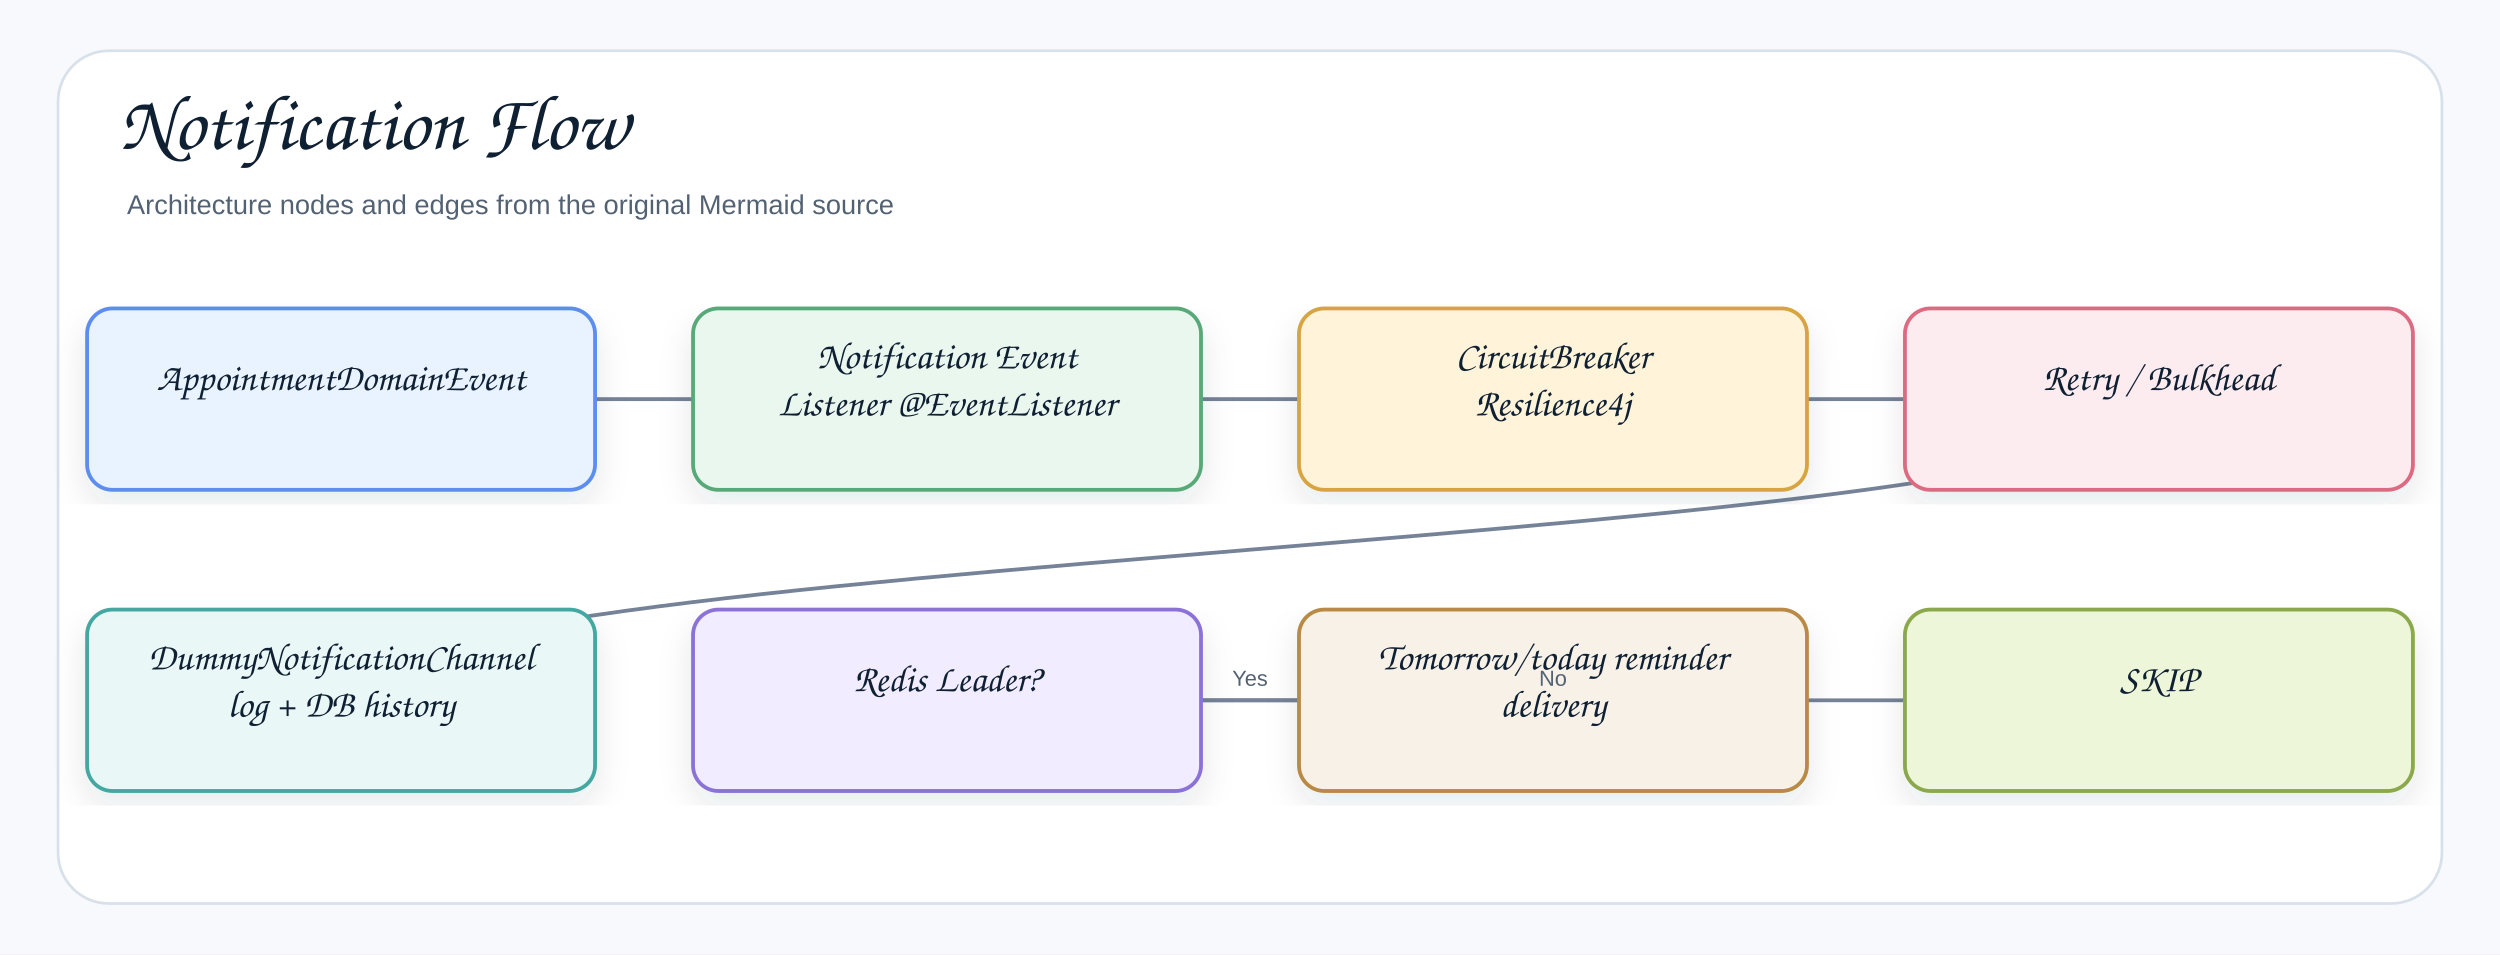
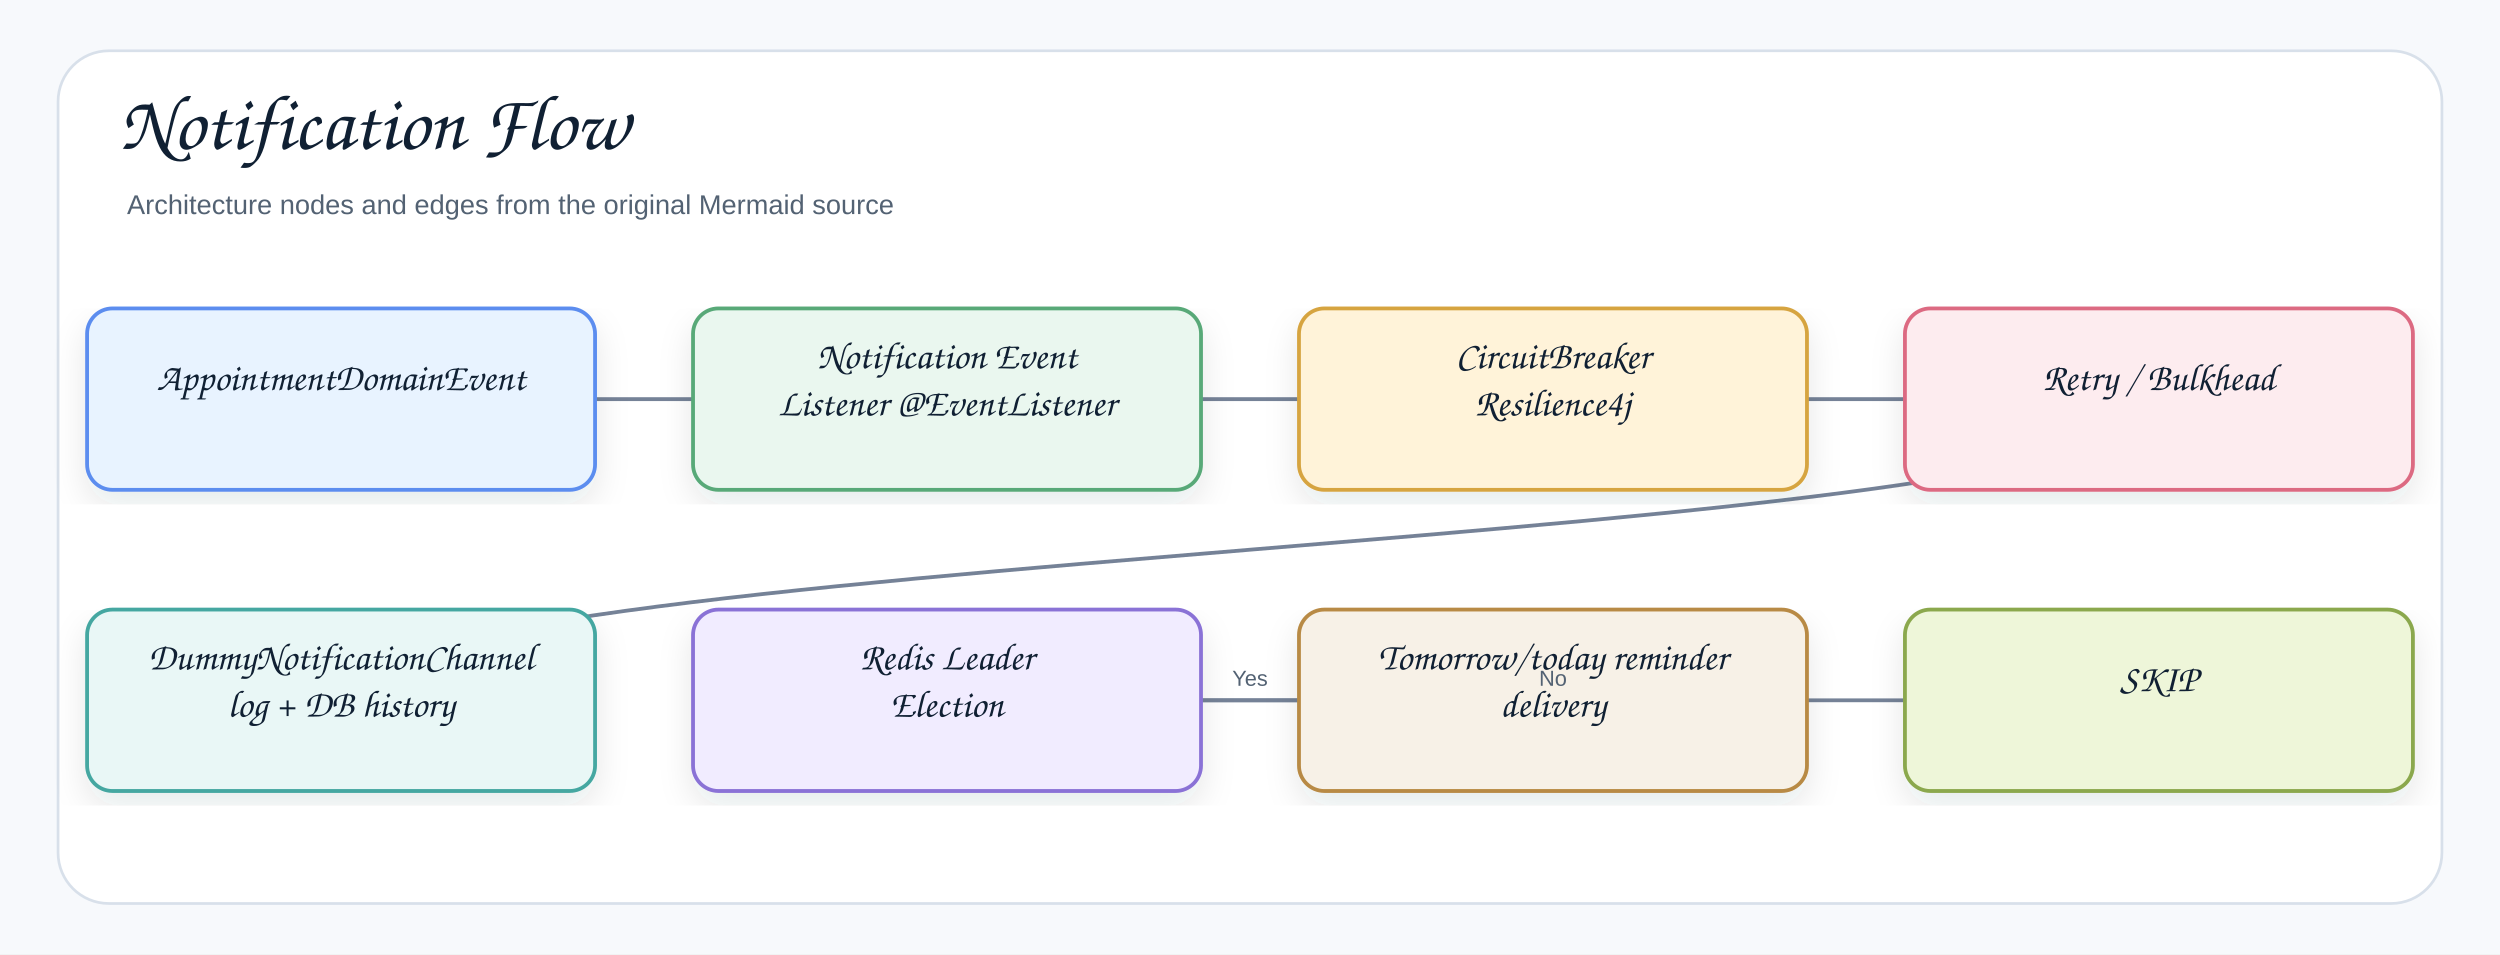
<svg xmlns="http://www.w3.org/2000/svg" width="1378" height="526" viewBox="0 0 1378 526" role="img" aria-label="Notification Flow">
  <defs>
    <filter id="shadow" x="-8%" y="-8%" width="116%" height="116%">
      <feDropShadow dx="0" dy="8" stdDeviation="9" flood-color="#1f2937" flood-opacity="0.10" />
    </filter>
    <marker id="openArrow" markerWidth="12" markerHeight="10" refX="10" refY="5" orient="auto" markerUnits="strokeWidth">
      <path d="M 1 1 L 10 5 L 1 9" fill="none" stroke="#758297" stroke-width="1.8" stroke-linecap="round" stroke-linejoin="round" />
    </marker>
    <marker id="inherit" markerWidth="14" markerHeight="12" refX="12" refY="6" orient="auto" markerUnits="strokeWidth">
      <path d="M 0 1 L 12 6 L 0 11 Z" fill="#ffffff" stroke="#758297" stroke-width="1.8" />
    </marker>
    <style>
    .canvas{fill:#f7f9fc}.frame{fill:#fff;stroke:#d8e0ea;stroke-width:1.5}
    .title{font-family:"Architects Daughter","Comic Sans MS","Comic Sans",cursive;font-size:43px;font-weight:400;fill:#102033}
    .subtitle{font-family:"Comic Sans MS","Comic Sans","Comic Neue",Arial,sans-serif;font-size:15px;font-weight:400;fill:#536273}
    .label{font-family:"Architects Daughter","Comic Sans MS","Comic Sans",cursive;font-size:25px;font-weight:400;fill:#102033}
    .smallLabel{font-family:"Architects Daughter","Comic Sans MS","Comic Sans",cursive;font-size:21px;font-weight:400;fill:#102033}
    .mono{font-family:"Comic Sans MS","Comic Sans","Comic Neue",Arial,sans-serif;font-size:12px;font-weight:400;fill:#102033}
    .small{font-family:"Comic Sans MS","Comic Sans","Comic Neue",Arial,sans-serif;font-size:12px;font-weight:400;fill:#536273}
    .strong{font-family:"Comic Sans MS","Comic Sans","Comic Neue",Arial,sans-serif;font-size:13px;font-weight:400;fill:#102033}
    .card{stroke-width:2.1;filter:url(#shadow)}.compartment{stroke-width:1.5;fill:none}
    .line{stroke:#758297;stroke-width:2.1;fill:none;marker-end:url(#openArrow)}
    .plainLine{stroke:#758297;stroke-width:2.1;fill:none}
    .dashed{stroke:#758297;stroke-width:2.1;stroke-dasharray:7 6;fill:none;marker-end:url(#openArrow)}
    .inheritLine{stroke:#758297;stroke-width:2.2;fill:none;marker-end:url(#inherit)}
    .implLine{stroke:#758297;stroke-width:2.2;stroke-dasharray:8 7;fill:none;marker-end:url(#inherit)}
  </style>
  </defs>
  <rect class="canvas" width="1378" height="526" />
  <rect class="frame" x="32" y="28" width="1314" height="470" rx="28" />
  <text class="title" x="66" y="82">Notification Flow</text>
  <text class="subtitle" x="70" y="118">Architecture nodes and edges from the original Mermaid source</text>
  <path class="line" d="M522 386 C522 386 1190 386 1190 386" />
  <path class="line" d="M522 386 C522 386 856 386 856 386" />
  <path class="line" d="M1190 220 C1190 303 188 303 188 386" />
  <path class="line" d="M856 220 C856 220 1190 220 1190 220" />
  <path class="line" d="M522 220 C522 220 856 220 856 220" />
  <path class="line" d="M188 220 C188 220 522 220 522 220" />
  <g transform="translate(48,170)">
    <rect class="card" x="0" y="0" width="280" height="100" rx="14" fill="#E8F3FF" stroke="#5B8DEF" />
    <text class="smallLabel" x="140" y="45" text-anchor="middle">AppointmentDomainEvent</text>
  </g>
  <g transform="translate(382,170)">
    <rect class="card" x="0" y="0" width="280" height="100" rx="14" fill="#EAF7EF" stroke="#58A978" />
    <text class="smallLabel" x="140" y="33" text-anchor="middle">Notification Event</text>
    <text class="smallLabel" x="140" y="59" text-anchor="middle">Listener @EventListener</text>
  </g>
  <g transform="translate(716,170)">
    <rect class="card" x="0" y="0" width="280" height="100" rx="14" fill="#FFF3D9" stroke="#D6A441" />
    <text class="smallLabel" x="140" y="33" text-anchor="middle">CircuitBreaker</text>
    <text class="smallLabel" x="140" y="59" text-anchor="middle">Resilience4j</text>
  </g>
  <g transform="translate(1050,170)">
    <rect class="card" x="0" y="0" width="280" height="100" rx="14" fill="#FDECEF" stroke="#DC6B82" />
    <text class="smallLabel" x="140" y="45" text-anchor="middle">Retry / Bulkhead</text>
  </g>
  <g transform="translate(48,336)">
    <rect class="card" x="0" y="0" width="280" height="100" rx="14" fill="#E9F7F6" stroke="#45A7A1" />
    <text class="smallLabel" x="140" y="33" text-anchor="middle">DummyNotificationChannel</text>
    <text class="smallLabel" x="140" y="59" text-anchor="middle">log + DB history</text>
  </g>
  <g transform="translate(382,336)">
    <rect class="card" x="0" y="0" width="280" height="100" rx="14" fill="#F1ECFF" stroke="#8A72D6" />
-     <text class="smallLabel" x="140" y="45" text-anchor="middle">Redis Leader?</text>
+     <text class="smallLabel" x="140" y="33" text-anchor="middle">Redis Leader</text>
+     <text class="smallLabel" x="140" y="59" text-anchor="middle">Election</text>
  </g>
  <g transform="translate(716,336)">
    <rect class="card" x="0" y="0" width="280" height="100" rx="14" fill="#F7F1E7" stroke="#B88A44" />
    <text class="smallLabel" x="140" y="33" text-anchor="middle">Tomorrow/today reminder</text>
    <text class="smallLabel" x="140" y="59" text-anchor="middle">delivery</text>
  </g>
  <g transform="translate(1050,336)">
    <rect class="card" x="0" y="0" width="280" height="100" rx="14" fill="#EEF6D9" stroke="#8BA84D" />
    <text class="smallLabel" x="140" y="45" text-anchor="middle">SKIP</text>
  </g>
  <text class="small" x="689" y="378" text-anchor="middle">Yes</text>
  <text class="small" x="856" y="378" text-anchor="middle">No</text>
</svg>
